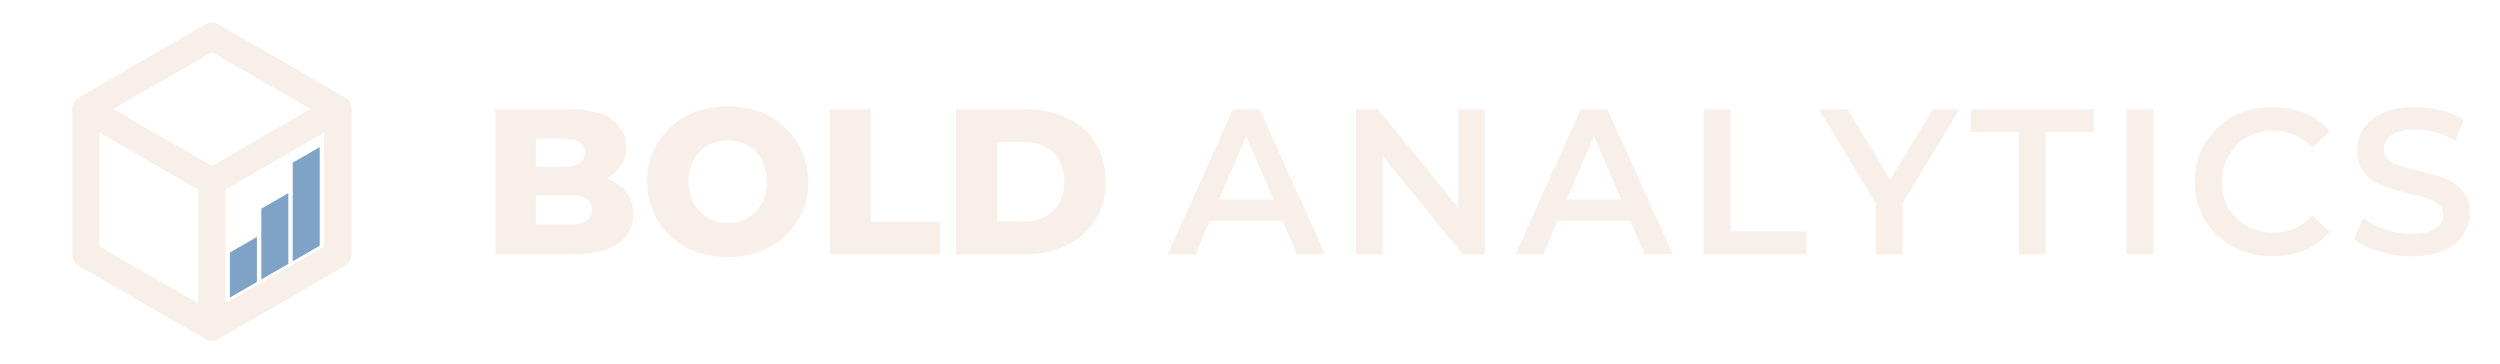
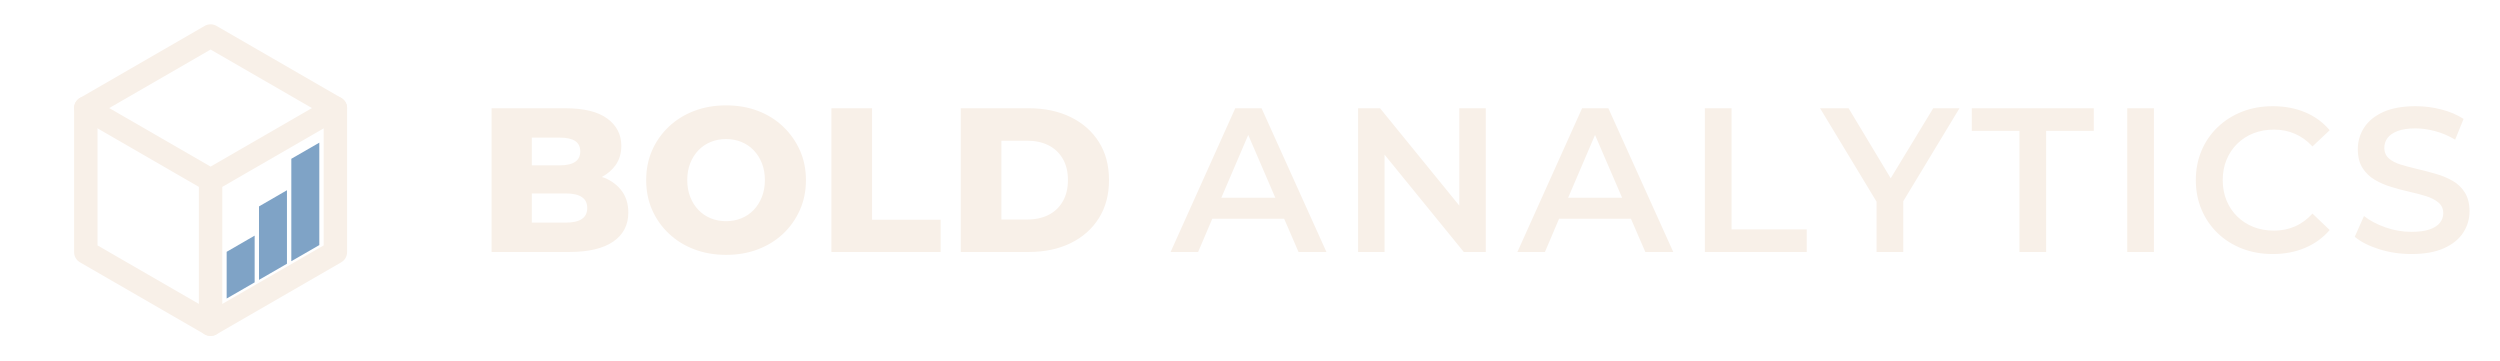
- <svg xmlns="http://www.w3.org/2000/svg" viewBox="0 0 687.38 100" width="688" height="100">
-   <g fill="none" stroke="#f8f0e8" stroke-width="7.5" stroke-linejoin="round" stroke-linecap="round">
+ <svg xmlns="http://www.w3.org/2000/svg" viewBox="0 0 693.08 100" width="694" height="100">
+   <g fill="none" stroke="#f8f0e8" stroke-width="6.5" stroke-linejoin="round" stroke-linecap="round">
    <polygon points="58,10 92.64,30 92.64,70 58,90 23.36,70 23.36,30" />
    <path d="M23.36,30 L58,50 L92.64,30 M58,50 L58,90" />
  </g>
-   <path d="M62.96,81.88 L70.39,77.59 L70.39,65.2 L62.96,69.49 Z" fill="#7fa3c6" />
-   <path d="M71.61,76.89 L79.04,72.61 L79.04,53.14 L71.61,57.42 Z" fill="#7fa3c6" />
-   <path d="M80.25,71.91 L87.68,67.62 L87.68,40.48 L80.25,44.77 Z" fill="#7fa3c6" />
-   <path d="M157.55 69.95L136 69.95L136 30.05L156.41 30.05Q164.27 30.05 168.15 32.93Q172.02 35.81 172.02 40.48L172.02 40.48Q172.02 43.56 170.43 45.84L170.43 45.84Q169.00 47.83 166.61 49.14L166.61 49.14Q167.01 49.26 167.35 49.37L167.35 49.37Q170.48 50.68 172.22 53.11Q173.96 55.53 173.96 59.01L173.96 59.01Q173.96 64.19 169.77 67.07Q165.58 69.95 157.55 69.95L157.55 69.95ZM147.17 53.70L147.17 61.80L156.63 61.80Q159.54 61.80 161.05 60.80Q162.56 59.80 162.56 57.75Q162.56 55.70 161.05 54.70Q159.54 53.70 156.63 53.70L156.63 53.70L147.17 53.70ZM147.17 38.20L147.17 45.90L154.92 45.90Q157.77 45.90 159.20 44.93Q160.62 43.96 160.62 42.02Q160.62 40.08 159.20 39.14Q157.77 38.20 154.92 38.20L154.92 38.20L147.17 38.20ZM199.95 70.75L199.95 70.75Q195.17 70.75 191.12 69.21Q187.07 67.67 184.08 64.85Q181.09 62.03 179.43 58.26Q177.78 54.50 177.78 50.00L177.78 50.00Q177.78 45.50 179.43 41.73Q181.09 37.97 184.08 35.15Q187.07 32.33 191.12 30.79Q195.17 29.25 199.95 29.25L199.95 29.25Q204.80 29.25 208.82 30.79Q212.84 32.33 215.80 35.15Q218.76 37.97 220.45 41.73Q222.13 45.50 222.13 50.00L222.13 50.00Q222.13 54.50 220.45 58.29Q218.76 62.08 215.80 64.88Q212.84 67.67 208.82 69.21Q204.80 70.75 199.95 70.75ZM199.95 61.40L199.95 61.40Q202.23 61.40 204.20 60.60Q206.17 59.80 207.62 58.29Q209.07 56.78 209.90 54.67Q210.73 52.56 210.73 50.00L210.73 50.00Q210.73 47.38 209.90 45.30Q209.07 43.22 207.62 41.71Q206.17 40.20 204.20 39.40Q202.23 38.60 199.95 38.60L199.95 38.60Q197.67 38.60 195.71 39.40Q193.74 40.20 192.29 41.71Q190.83 43.22 190.01 45.30Q189.18 47.38 189.18 50.00L189.18 50.00Q189.18 52.56 190.01 54.67Q190.83 56.78 192.29 58.29Q193.74 59.80 195.71 60.60Q197.67 61.40 199.95 61.40ZM258.38 69.95L228.06 69.95L228.06 30.05L239.34 30.05L239.34 61.00L258.38 61.00L258.38 69.95ZM281.69 69.95L262.82 69.95L262.82 30.05L281.69 30.05Q288.30 30.05 293.32 32.50Q298.34 34.95 301.16 39.40Q303.98 43.84 303.98 50.00L303.98 50.00Q303.98 56.10 301.16 60.57Q298.34 65.05 293.32 67.50Q288.30 69.95 281.69 69.95L281.69 69.95ZM274.11 39.06L274.11 60.94L281.24 60.94Q284.66 60.94 287.19 59.66Q289.73 58.38 291.15 55.90Q292.58 53.42 292.58 50.00L292.58 50.00Q292.58 46.52 291.15 44.07Q289.73 41.62 287.19 40.34Q284.66 39.06 281.24 39.06L281.24 39.06L274.11 39.06Z" fill="#f8f0e8" />
-   <path d="M328.72 69.95L321.08 69.95L339.03 30.05L346.33 30.05L364.34 69.95L356.59 69.95L352.60 60.72L332.65 60.72L328.72 69.95ZM335.16 54.90L350.15 54.90L342.63 37.46L335.16 54.90ZM380.19 69.95L372.84 69.95L372.84 30.05L378.93 30.05L400.94 57.07L400.94 30.05L408.29 30.05L408.29 69.95L402.19 69.95L380.19 42.93L380.19 69.95ZM424.42 69.95L416.78 69.95L434.74 30.05L442.03 30.05L460.05 69.95L452.29 69.95L448.30 60.72L428.35 60.72L424.42 69.95ZM430.86 54.90L445.85 54.90L438.33 37.46L430.86 54.90ZM496.81 69.95L468.54 69.95L468.54 30.05L475.95 30.05L475.95 63.68L496.81 63.68L496.81 69.95ZM523.31 69.95L515.90 69.95L515.90 55.98L500.23 30.05L508.15 30.05L519.84 49.49L531.64 30.05L538.93 30.05L523.31 55.87L523.31 69.95ZM562.70 69.95L555.29 69.95L555.29 36.32L542.07 36.32L542.07 30.05L575.93 30.05L575.93 36.32L562.70 36.32L562.70 69.95ZM592.34 69.95L584.93 69.95L584.93 30.05L592.34 30.05L592.34 69.95ZM625.00 70.52L625.00 70.52Q620.44 70.52 616.54 69.01Q612.63 67.50 609.76 64.73Q606.88 61.97 605.28 58.21Q603.69 54.45 603.69 50.00L603.69 50.00Q603.69 45.55 605.28 41.79Q606.88 38.03 609.78 35.27Q612.69 32.50 616.57 30.99Q620.44 29.48 625.06 29.48L625.06 29.48Q629.96 29.48 634.01 31.16Q638.06 32.84 640.85 36.15L640.85 36.15L636.06 40.65Q633.89 38.31 631.22 37.15Q628.54 35.98 625.40 35.98L625.40 35.98Q622.27 35.98 619.67 37.00Q617.08 38.03 615.17 39.91Q613.26 41.79 612.21 44.36Q611.15 46.92 611.15 50.00L611.15 50.00Q611.15 53.08 612.21 55.64Q613.26 58.21 615.17 60.09Q617.08 61.97 619.67 63.00Q622.27 64.02 625.40 64.02L625.40 64.02Q628.54 64.02 631.22 62.85Q633.89 61.68 636.06 59.29L636.06 59.29L640.85 63.85Q638.06 67.10 634.01 68.81Q629.96 70.52 625.00 70.52ZM663.25 70.52L663.25 70.52Q658.58 70.52 654.30 69.18Q650.03 67.84 647.52 65.73L647.52 65.73L650.08 59.97Q652.48 61.86 656.01 63.11Q659.55 64.36 663.25 64.36L663.25 64.36Q666.38 64.36 668.32 63.68Q670.26 63.00 671.17 61.83Q672.09 60.66 672.09 59.18L672.09 59.18Q672.09 57.35 670.77 56.24Q669.46 55.13 667.38 54.47Q665.30 53.82 662.77 53.25Q660.23 52.68 657.69 51.91Q655.16 51.14 653.08 49.91Q651.00 48.69 649.68 46.64Q648.37 44.58 648.37 41.39L648.37 41.39Q648.37 38.14 650.11 35.44Q651.85 32.73 655.41 31.10Q658.98 29.48 664.45 29.48L664.45 29.48Q668.04 29.48 671.57 30.39Q675.11 31.30 677.73 33.01L677.73 33.01L675.39 38.77Q672.71 37.17 669.86 36.41Q667.01 35.64 664.39 35.64L664.39 35.64Q661.31 35.64 659.40 36.38Q657.49 37.12 656.61 38.31Q655.73 39.51 655.73 41.05L655.73 41.05Q655.73 42.87 657.01 43.99Q658.29 45.10 660.37 45.72Q662.45 46.35 665.02 46.95Q667.58 47.55 670.12 48.29Q672.65 49.03 674.74 50.23Q676.82 51.42 678.10 53.48Q679.38 55.53 679.38 58.66L679.38 58.66Q679.38 61.86 677.64 64.56Q675.90 67.27 672.31 68.90Q668.72 70.52 663.25 70.52Z" fill="#f8f0e8" />
+   <path d="M62.46,82.87 L70.23,78.39 L70.23,65.41 L62.46,69.9 Z" fill="#7fa3c6" />
+   <path d="M71.44,77.69 L79.2,73.21 L79.2,52.81 L71.44,57.3 Z" fill="#7fa3c6" />
+   <path d="M80.41,72.51 L88.18,68.03 L88.18,39.6 L80.41,44.08 Z" fill="#7fa3c6" />
+   <path d="M157.55 69.95L136 69.95L136 30.05L156.41 30.05Q164.27 30.05 168.15 32.93Q172.02 35.81 172.02 40.48L172.02 40.48Q172.02 43.56 170.43 45.84L170.43 45.84Q169.00 47.83 166.61 49.14L166.61 49.14Q167.01 49.26 167.35 49.37L167.35 49.37Q170.48 50.68 172.22 53.11Q173.96 55.53 173.96 59.01L173.96 59.01Q173.96 64.19 169.77 67.07Q165.58 69.95 157.55 69.95L157.55 69.95ZM147.17 53.70L147.17 61.80L156.63 61.80Q159.54 61.80 161.05 60.80Q162.56 59.80 162.56 57.75Q162.56 55.70 161.05 54.70Q159.54 53.70 156.63 53.70L156.63 53.70L147.17 53.70ZM147.17 38.20L147.17 45.90L154.92 45.90Q157.77 45.90 159.20 44.93Q160.62 43.96 160.62 42.02Q160.62 40.08 159.20 39.14Q157.77 38.20 154.92 38.20L154.92 38.20L147.17 38.20ZM201.09 70.75L201.09 70.75Q196.31 70.75 192.26 69.21Q188.21 67.67 185.22 64.85Q182.23 62.03 180.57 58.26Q178.92 54.50 178.92 50.00L178.92 50.00Q178.92 45.50 180.57 41.73Q182.23 37.97 185.22 35.15Q188.21 32.33 192.26 30.79Q196.31 29.25 201.09 29.25L201.09 29.25Q205.94 29.25 209.96 30.79Q213.98 32.33 216.94 35.15Q219.90 37.97 221.59 41.73Q223.27 45.50 223.27 50.00L223.27 50.00Q223.27 54.50 221.59 58.29Q219.90 62.08 216.94 64.88Q213.98 67.67 209.96 69.21Q205.94 70.75 201.09 70.75ZM201.09 61.40L201.09 61.40Q203.37 61.40 205.34 60.60Q207.31 59.80 208.76 58.29Q210.21 56.78 211.04 54.67Q211.87 52.56 211.87 50.00L211.87 50.00Q211.87 47.38 211.04 45.30Q210.21 43.22 208.76 41.71Q207.31 40.20 205.34 39.40Q203.37 38.60 201.09 38.60L201.09 38.60Q198.81 38.60 196.85 39.40Q194.88 40.20 193.43 41.71Q191.97 43.22 191.15 45.30Q190.32 47.38 190.32 50.00L190.32 50.00Q190.32 52.56 191.15 54.67Q191.97 56.78 193.43 58.29Q194.88 59.80 196.85 60.60Q198.81 61.40 201.09 61.40ZM260.66 69.95L230.34 69.95L230.34 30.05L241.62 30.05L241.62 61.00L260.66 61.00L260.66 69.95ZM285.11 69.95L266.25 69.95L266.25 30.05L285.11 30.05Q291.72 30.05 296.74 32.50Q301.76 34.95 304.58 39.40Q307.40 43.84 307.40 50.00L307.40 50.00Q307.40 56.10 304.58 60.57Q301.76 65.05 296.74 67.50Q291.72 69.95 285.11 69.95L285.11 69.95ZM277.53 39.06L277.53 60.94L284.66 60.94Q288.08 60.94 290.61 59.66Q293.15 58.38 294.57 55.90Q296.00 53.42 296.00 50.00L296.00 50.00Q296.00 46.52 294.57 44.07Q293.15 41.62 290.61 40.34Q288.08 39.06 284.66 39.06L284.66 39.06L277.53 39.06Z" fill="#f8f0e8" />
+   <path d="M332.14 69.95L324.50 69.95L342.45 30.05L349.75 30.05L367.76 69.95L360.01 69.95L356.02 60.72L336.07 60.72L332.14 69.95ZM338.58 54.90L353.57 54.90L346.05 37.46L338.58 54.90ZM383.89 69.95L376.54 69.95L376.54 30.05L382.64 30.05L404.64 57.07L404.64 30.05L411.99 30.05L411.99 69.95L405.89 69.95L383.89 42.93L383.89 69.95ZM428.41 69.95L420.77 69.95L438.73 30.05L446.02 30.05L464.04 69.95L456.28 69.95L452.29 60.72L432.34 60.72L428.41 69.95ZM434.85 54.90L449.84 54.90L442.32 37.46L434.85 54.90ZM501.09 69.95L472.81 69.95L472.81 30.05L480.22 30.05L480.22 63.68L501.09 63.68L501.09 69.95ZM527.88 69.95L520.47 69.95L520.47 55.98L504.79 30.05L512.71 30.05L524.40 49.49L536.20 30.05L543.49 30.05L527.88 55.87L527.88 69.95ZM567.55 69.95L560.14 69.95L560.14 36.32L546.91 36.32L546.91 30.05L580.77 30.05L580.77 36.32L567.55 36.32L567.55 69.95ZM597.47 69.95L590.06 69.95L590.06 30.05L597.47 30.05L597.47 69.95ZM630.42 70.52L630.42 70.52Q625.86 70.52 621.95 69.01Q618.05 67.50 615.17 64.73Q612.29 61.97 610.70 58.21Q609.10 54.45 609.10 50.00L609.10 50.00Q609.10 45.55 610.70 41.79Q612.29 38.03 615.20 35.27Q618.11 32.50 621.98 30.99Q625.86 29.48 630.48 29.48L630.48 29.48Q635.38 29.48 639.42 31.16Q643.47 32.84 646.26 36.15L646.26 36.15L641.48 40.65Q639.31 38.31 636.63 37.15Q633.95 35.98 630.82 35.98L630.82 35.98Q627.68 35.98 625.09 37.00Q622.50 38.03 620.59 39.91Q618.68 41.79 617.62 44.36Q616.57 46.92 616.57 50.00L616.57 50.00Q616.57 53.08 617.62 55.64Q618.68 58.21 620.59 60.09Q622.50 61.97 625.09 63.00Q627.68 64.02 630.82 64.02L630.82 64.02Q633.95 64.02 636.63 62.85Q639.31 61.68 641.48 59.29L641.48 59.29L646.26 63.85Q643.47 67.10 639.42 68.81Q635.38 70.52 630.42 70.52ZM668.95 70.52L668.95 70.52Q664.28 70.52 660.00 69.18Q655.73 67.84 653.22 65.73L653.22 65.73L655.78 59.97Q658.18 61.86 661.71 63.11Q665.25 64.36 668.95 64.36L668.95 64.36Q672.09 64.36 674.02 63.68Q675.96 63.00 676.87 61.83Q677.79 60.66 677.79 59.18L677.79 59.18Q677.79 57.35 676.47 56.24Q675.16 55.13 673.08 54.47Q671.00 53.82 668.47 53.25Q665.93 52.68 663.39 51.91Q660.86 51.14 658.78 49.91Q656.70 48.69 655.38 46.64Q654.07 44.58 654.07 41.39L654.07 41.39Q654.07 38.14 655.81 35.44Q657.55 32.73 661.11 31.10Q664.68 29.48 670.15 29.48L670.15 29.48Q673.74 29.48 677.27 30.39Q680.81 31.30 683.43 33.01L683.43 33.01L681.09 38.77Q678.41 37.17 675.56 36.41Q672.71 35.64 670.09 35.64L670.09 35.64Q667.01 35.64 665.10 36.38Q663.19 37.12 662.31 38.31Q661.43 39.51 661.43 41.05L661.43 41.05Q661.43 42.87 662.71 43.99Q663.99 45.10 666.07 45.72Q668.15 46.35 670.72 46.95Q673.28 47.55 675.82 48.29Q678.36 49.03 680.44 50.23Q682.52 51.42 683.80 53.48Q685.08 55.53 685.08 58.66L685.08 58.66Q685.08 61.86 683.34 64.56Q681.60 67.27 678.01 68.90Q674.42 70.52 668.95 70.52Z" fill="#f8f0e8" />
</svg>
